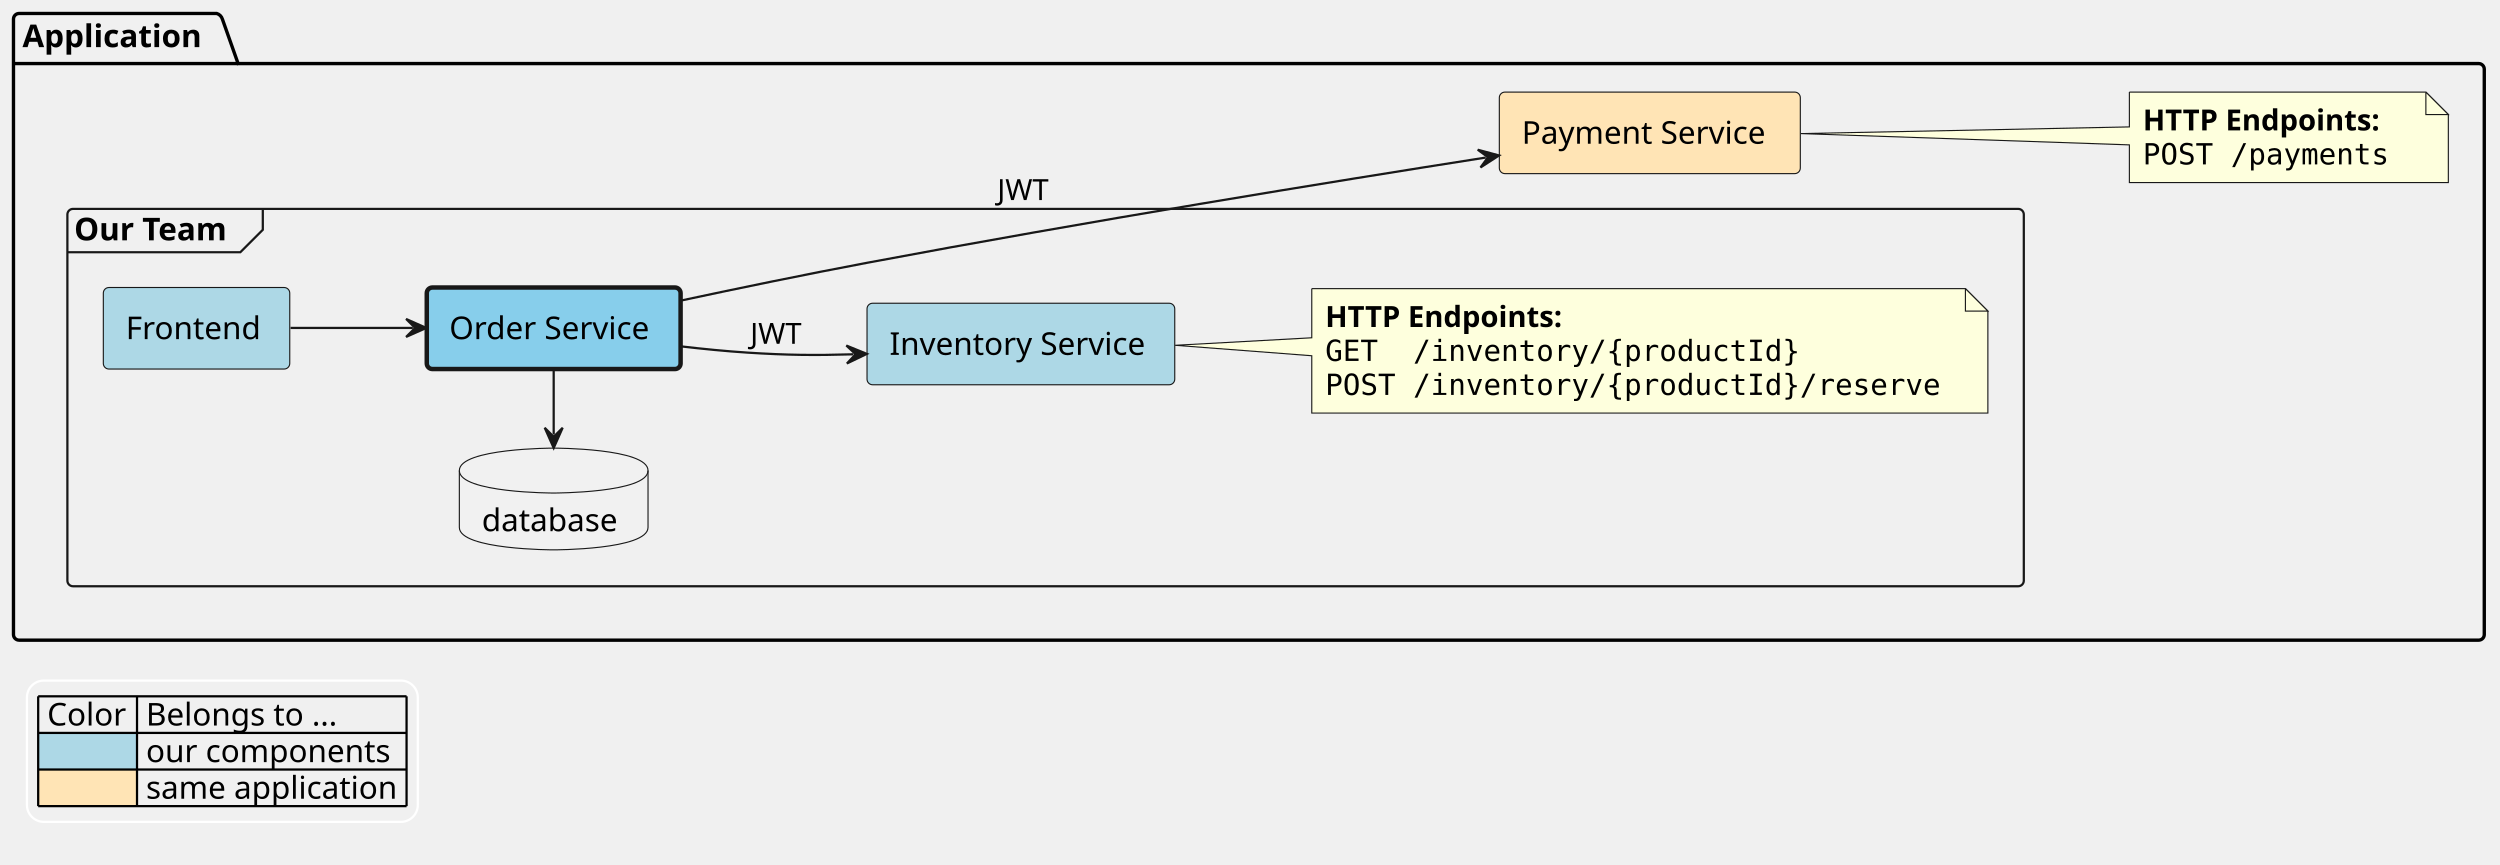
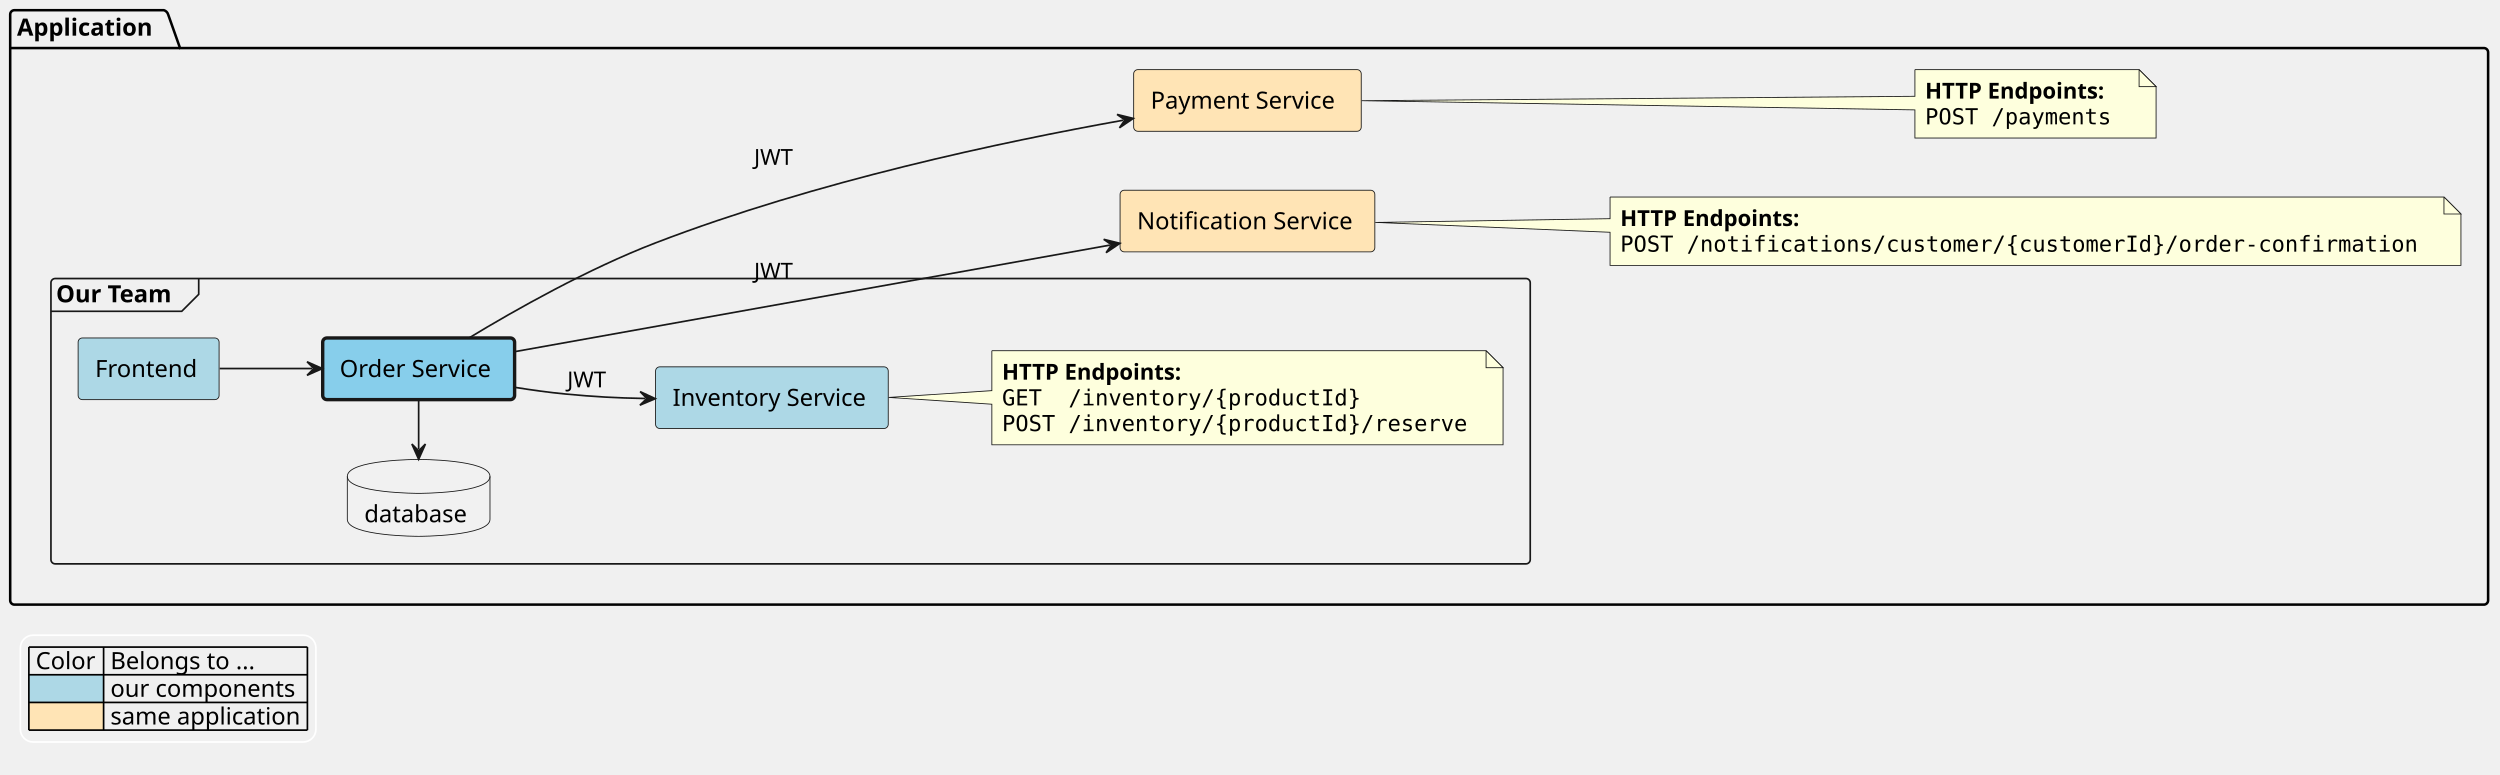
- <svg xmlns="http://www.w3.org/2000/svg" contentStyleType="text/css" height="385px" preserveAspectRatio="none" style="width:1113px;height:385px;background:#FFFFFF;" version="1.1" viewBox="0 0 1113 385" width="1113px" zoomAndPan="magnify">
+ <svg xmlns="http://www.w3.org/2000/svg" contentStyleType="text/css" height="456px" preserveAspectRatio="none" style="width:1472px;height:456px;background:#FFFFFF;" version="1.1" viewBox="0 0 1472 456" width="1472px" zoomAndPan="magnify">
  <defs />
  <g>
    <g id="cluster_Application">
-       <path d="M8.5,6 L96.5,6 A3.75,3.75 0 0 1 99,8.5 L106,28.297 L1103.5,28.297 A2.5,2.5 0 0 1 1106,30.797 L1106,282.5 A2.5,2.5 0 0 1 1103.5,285 L8.5,285 A2.5,2.5 0 0 1 6,282.5 L6,8.5 A2.5,2.5 0 0 1 8.5,6 " fill="none" style="stroke:#000000;stroke-width:1.5;" />
+       <path d="M8.5,6 L96.5,6 A3.75,3.75 0 0 1 99,8.5 L106,28.297 L1462.5,28.297 A2.5,2.5 0 0 1 1465,30.797 L1465,353.5 A2.5,2.5 0 0 1 1462.5,356 L8.5,356 A2.5,2.5 0 0 1 6,353.5 L6,8.5 A2.5,2.5 0 0 1 8.5,6 " fill="none" style="stroke:#000000;stroke-width:1.5;" />
      <line style="stroke:#000000;stroke-width:1.5;" x1="6" x2="106" y1="28.297" y2="28.297" />
      <text fill="#000000" font-family="sans-serif" font-size="14" font-weight="bold" lengthAdjust="spacing" textLength="87" x="10" y="20.995">Application</text>
    </g>
    <g id="cluster_Our Team">
-       <rect fill="none" height="168" rx="2.5" ry="2.5" style="stroke:#181818;stroke-width:1.0;" width="871" x="30" y="93" />
-       <path d="M117,93 L117,102.297 L107,112.297 L30,112.297 " fill="none" style="stroke:#181818;stroke-width:1.0;" />
-       <text fill="#000000" font-family="sans-serif" font-size="14" font-weight="bold" lengthAdjust="spacing" textLength="77" x="33" y="106.995">Our Team</text>
+       <rect fill="none" height="168" rx="2.5" ry="2.5" style="stroke:#181818;stroke-width:1.0;" width="871" x="30" y="164" />
+       <path d="M117,164 L117,173.297 L107,183.297 L30,183.297 " fill="none" style="stroke:#181818;stroke-width:1.0;" />
+       <text fill="#000000" font-family="sans-serif" font-size="14" font-weight="bold" lengthAdjust="spacing" textLength="77" x="33" y="177.995">Our Team</text>
+     </g>
+     <g id="elem_application__notification_service">
+       <rect fill="#FFE4B5" height="36.297" rx="2.5" ry="2.5" style="stroke:#181818;stroke-width:0.5;" width="150" x="659.5" y="112" />
+       <text fill="#000000" font-family="sans-serif" font-size="14" lengthAdjust="spacing" textLength="130" x="669.5" y="134.995">Notification Service</text>
    </g>
    <g id="elem_application__payment_service">
      <rect fill="#FFE4B5" height="36.297" rx="2.5" ry="2.5" style="stroke:#181818;stroke-width:0.5;" width="134" x="667.5" y="41" />
      <text fill="#000000" font-family="sans-serif" font-size="14" lengthAdjust="spacing" textLength="114" x="677.5" y="63.995">Payment Service</text>
    </g>
-     <g id="elem_GMN12">
-       <path d="M948,41 L948,56.5 L801.73,59.47 L948,64.5 L948,81.266 A0,0 0 0 0 948,81.266 L1090,81.266 A0,0 0 0 0 1090,81.266 L1090,51 L1080,41 L948,41 A0,0 0 0 0 948,41 " fill="#FEFFDD" style="stroke:#181818;stroke-width:0.5;" />
-       <path d="M1080,41 L1080,51 L1090,51 L1080,41 " fill="#FEFFDD" style="stroke:#181818;stroke-width:0.5;" />
-       <text fill="#000000" font-family="sans-serif" font-size="13" font-weight="bold" lengthAdjust="spacing" textLength="121" x="954" y="58.067">HTTP Endpoints:</text>
-       <text fill="#000000" font-family="monospace" font-size="13" lengthAdjust="spacing" textLength="112" x="954" y="73.2">POST /payments</text>
+     <g id="elem_GMN13">
+       <path d="M948,116 L948,128.76 L809.73,130.96 L948,136.76 L948,156.266 A0,0 0 0 0 948,156.266 L1449,156.266 A0,0 0 0 0 1449,156.266 L1449,126 L1439,116 L948,116 A0,0 0 0 0 948,116 " fill="#FEFFDD" style="stroke:#181818;stroke-width:0.5;" />
+       <path d="M1439,116 L1439,126 L1449,126 L1439,116 " fill="#FEFFDD" style="stroke:#181818;stroke-width:0.5;" />
+       <text fill="#000000" font-family="sans-serif" font-size="13" font-weight="bold" lengthAdjust="spacing" textLength="121" x="954" y="133.067">HTTP Endpoints:</text>
+       <text fill="#000000" font-family="monospace" font-size="13" lengthAdjust="spacing" textLength="480" x="954" y="148.2">POST /notifications/customer/{customerId}/order-confirmation</text>
+     </g>
+     <g id="elem_GMN16">
+       <path d="M1127.5,41 L1127.5,56.7 L801.69,59.29 L1127.5,64.7 L1127.5,81.266 A0,0 0 0 0 1127.5,81.266 L1269.5,81.266 A0,0 0 0 0 1269.5,81.266 L1269.5,51 L1259.5,41 L1127.5,41 A0,0 0 0 0 1127.5,41 " fill="#FEFFDD" style="stroke:#181818;stroke-width:0.5;" />
+       <path d="M1259.5,41 L1259.5,51 L1269.5,51 L1259.5,41 " fill="#FEFFDD" style="stroke:#181818;stroke-width:0.5;" />
+       <text fill="#000000" font-family="sans-serif" font-size="13" font-weight="bold" lengthAdjust="spacing" textLength="121" x="1133.5" y="58.067">HTTP Endpoints:</text>
+       <text fill="#000000" font-family="monospace" font-size="13" lengthAdjust="spacing" textLength="112" x="1133.5" y="73.2">POST /payments</text>
    </g>
    <g id="elem_application__team__frontend">
-       <rect fill="#ADD8E6" height="36.297" rx="2.5" ry="2.5" style="stroke:#181818;stroke-width:0.5;" width="83" x="46" y="128" />
-       <text fill="#000000" font-family="sans-serif" font-size="14" lengthAdjust="spacing" textLength="63" x="56" y="150.995">Frontend</text>
+       <rect fill="#ADD8E6" height="36.297" rx="2.5" ry="2.5" style="stroke:#181818;stroke-width:0.5;" width="83" x="46" y="199" />
+       <text fill="#000000" font-family="sans-serif" font-size="14" lengthAdjust="spacing" textLength="63" x="56" y="221.995">Frontend</text>
    </g>
    <g id="elem_application__team__order_service">
-       <rect fill="#87CEEB" height="36.297" rx="2.5" ry="2.5" style="stroke:#181818;stroke-width:2.0;" width="113" x="190" y="128" />
-       <text fill="#000000" font-family="sans-serif" font-size="14" lengthAdjust="spacing" textLength="93" x="200" y="150.995">Order Service</text>
+       <rect fill="#87CEEB" height="36.297" rx="2.5" ry="2.5" style="stroke:#181818;stroke-width:2.0;" width="113" x="190" y="199" />
+       <text fill="#000000" font-family="sans-serif" font-size="14" lengthAdjust="spacing" textLength="93" x="200" y="221.995">Order Service</text>
    </g>
    <g id="elem_application__team__order_database">
-       <path d="M204.5,209.5 C204.5,199.5 246.5,199.5 246.5,199.5 C246.5,199.5 288.5,199.5 288.5,209.5 L288.5,234.797 C288.5,244.797 246.5,244.797 246.5,244.797 C246.5,244.797 204.5,244.797 204.5,234.797 L204.5,209.5 " fill="#F1F1F1" style="stroke:#181818;stroke-width:0.5;" />
-       <path d="M204.5,209.5 C204.5,219.5 246.5,219.5 246.5,219.5 C246.5,219.5 288.5,219.5 288.5,209.5 " fill="none" style="stroke:#181818;stroke-width:0.5;" />
-       <text fill="#000000" font-family="sans-serif" font-size="14" lengthAdjust="spacing" textLength="64" x="214.5" y="236.495">database</text>
+       <path d="M204.5,280.5 C204.5,270.5 246.5,270.5 246.5,270.5 C246.5,270.5 288.5,270.5 288.5,280.5 L288.5,305.797 C288.5,315.797 246.5,315.797 246.5,315.797 C246.5,315.797 204.5,315.797 204.5,305.797 L204.5,280.5 " fill="#F1F1F1" style="stroke:#181818;stroke-width:0.5;" />
+       <path d="M204.5,280.5 C204.5,290.5 246.5,290.5 246.5,290.5 C246.5,290.5 288.5,290.5 288.5,280.5 " fill="none" style="stroke:#181818;stroke-width:0.5;" />
+       <text fill="#000000" font-family="sans-serif" font-size="14" lengthAdjust="spacing" textLength="64" x="214.5" y="307.495">database</text>
    </g>
    <g id="elem_application__team__inventory_service">
-       <rect fill="#ADD8E6" height="36.297" rx="2.5" ry="2.5" style="stroke:#181818;stroke-width:0.5;" width="137" x="386" y="135" />
-       <text fill="#000000" font-family="sans-serif" font-size="14" lengthAdjust="spacing" textLength="117" x="396" y="157.995">Inventory Service</text>
+       <rect fill="#ADD8E6" height="36.297" rx="2.5" ry="2.5" style="stroke:#181818;stroke-width:0.5;" width="137" x="386" y="216" />
+       <text fill="#000000" font-family="sans-serif" font-size="14" lengthAdjust="spacing" textLength="117" x="396" y="238.995">Inventory Service</text>
    </g>
    <g id="elem_GMN8">
-       <path d="M584,128.5 L584,150.38 L523.15,153.73 L584,158.38 L584,183.898 A0,0 0 0 0 584,183.898 L885,183.898 A0,0 0 0 0 885,183.898 L885,138.5 L875,128.5 L584,128.5 A0,0 0 0 0 584,128.5 " fill="#FEFFDD" style="stroke:#181818;stroke-width:0.5;" />
-       <path d="M875,128.5 L875,138.5 L885,138.5 L875,128.5 " fill="#FEFFDD" style="stroke:#181818;stroke-width:0.5;" />
-       <text fill="#000000" font-family="sans-serif" font-size="13" font-weight="bold" lengthAdjust="spacing" textLength="121" x="590" y="145.567">HTTP Endpoints:</text>
-       <text fill="#000000" font-family="monospace" font-size="13" lengthAdjust="spacing" textLength="216" x="590" y="160.7">GET  /inventory/{productId}</text>
-       <text fill="#000000" font-family="monospace" font-size="13" lengthAdjust="spacing" textLength="280" x="590" y="175.833">POST /inventory/{productId}/reserve</text>
+       <path d="M584,206.5 L584,230 L523.15,234 L584,238 L584,261.898 A0,0 0 0 0 584,261.898 L885,261.898 A0,0 0 0 0 885,261.898 L885,216.5 L875,206.5 L584,206.5 A0,0 0 0 0 584,206.5 " fill="#FEFFDD" style="stroke:#181818;stroke-width:0.5;" />
+       <path d="M875,206.5 L875,216.5 L885,216.5 L875,206.5 " fill="#FEFFDD" style="stroke:#181818;stroke-width:0.5;" />
+       <text fill="#000000" font-family="sans-serif" font-size="13" font-weight="bold" lengthAdjust="spacing" textLength="121" x="590" y="223.567">HTTP Endpoints:</text>
+       <text fill="#000000" font-family="monospace" font-size="13" lengthAdjust="spacing" textLength="216" x="590" y="238.7">GET  /inventory/{productId}</text>
+       <text fill="#000000" font-family="monospace" font-size="13" lengthAdjust="spacing" textLength="280" x="590" y="253.833">POST /inventory/{productId}/reserve</text>
    </g>
    <g id="link_application__team__frontend_application__team__order_service">
-       <path d="M129.34,146 C147.78,146 163.86,146 183.79,146 " fill="none" id="application__team__frontend-to-application__team__order_service" style="stroke:#181818;stroke-width:1.0;" />
-       <polygon fill="#181818" points="189.79,146,180.79,142,184.79,146,180.79,150,189.79,146" style="stroke:#181818;stroke-width:1.0;" />
+       <path d="M129.34,217 C147.78,217 163.86,217 183.79,217 " fill="none" id="application__team__frontend-to-application__team__order_service" style="stroke:#181818;stroke-width:1.0;" />
+       <polygon fill="#181818" points="189.79,217,180.79,213,184.79,217,180.79,221,189.79,217" style="stroke:#181818;stroke-width:1.0;" />
    </g>
    <g id="link_application__team__order_database_application__team__order_service">
-       <path d="M246.5,193.44 C246.5,181.75 246.5,176.06 246.5,164.37 " fill="none" id="application__team__order_database-backto-application__team__order_service" style="stroke:#181818;stroke-width:1.0;" />
-       <polygon fill="#181818" points="246.5,199.44,250.5,190.44,246.5,194.44,242.5,190.44,246.5,199.44" style="stroke:#181818;stroke-width:1.0;" />
+       <path d="M246.5,264.44 C246.5,252.75 246.5,247.06 246.5,235.37 " fill="none" id="application__team__order_database-backto-application__team__order_service" style="stroke:#181818;stroke-width:1.0;" />
+       <polygon fill="#181818" points="246.5,270.44,250.5,261.44,246.5,265.44,242.5,261.44,246.5,270.44" style="stroke:#181818;stroke-width:1.0;" />
+     </g>
+     <g id="link_application__team__order_service_application__notification_service">
+       <path d="M303.25,207.02 C391.01,191.31 555.554,161.857 653.514,144.317 " fill="none" id="application__team__order_service-to-application__notification_service" style="stroke:#181818;stroke-width:1.0;" />
+       <polygon fill="#181818" points="659.42,143.26,649.856,140.909,654.498,144.141,651.266,148.784,659.42,143.26" style="stroke:#181818;stroke-width:1.0;" />
+       <text fill="#000000" font-family="sans-serif" font-size="13" lengthAdjust="spacing" textLength="21" x="444" y="164.067">JWT</text>
    </g>
    <g id="link_application__team__order_service_application__team__inventory_service">
-       <path d="M303.05,154.19 C313,155.36 323.29,156.38 333,157 C350.13,158.1 362.653,158.264 379.913,157.734 " fill="none" id="application__team__order_service-to-application__team__inventory_service" style="stroke:#181818;stroke-width:1.0;" />
-       <polygon fill="#181818" points="385.91,157.55,376.791,153.828,380.912,157.703,377.037,161.824,385.91,157.55" style="stroke:#181818;stroke-width:1.0;" />
-       <text fill="#000000" font-family="sans-serif" font-size="13" lengthAdjust="spacing" textLength="21" x="334" y="153.067">JWT</text>
+       <path d="M303.44,228.11 C313.25,229.69 323.4,231.08 333,232 C350.08,233.63 362.581,234.309 379.841,234.629 " fill="none" id="application__team__order_service-to-application__team__inventory_service" style="stroke:#181818;stroke-width:1.0;" />
+       <polygon fill="#181818" points="385.84,234.74,376.916,230.574,380.841,234.647,376.767,238.572,385.84,234.74" style="stroke:#181818;stroke-width:1.0;" />
+       <text fill="#000000" font-family="sans-serif" font-size="13" lengthAdjust="spacing" textLength="21" x="334" y="228.067">JWT</text>
    </g>
    <g id="link_application__team__order_service_application__payment_service">
-       <path d="M303.33,133.77 C328.54,128.38 358.72,122.13 386,117 C483.68,98.63 591.443,81.141 661.463,70.141 " fill="none" id="application__team__order_service-to-application__payment_service" style="stroke:#181818;stroke-width:1.0;" />
-       <polygon fill="#181818" points="667.39,69.21,657.878,66.655,662.451,69.986,659.12,74.558,667.39,69.21" style="stroke:#181818;stroke-width:1.0;" />
-       <text fill="#000000" font-family="sans-serif" font-size="13" lengthAdjust="spacing" textLength="21" x="444" y="89.067">JWT</text>
+       <path d="M276.22,198.93 C303.55,182.39 346.3,158.25 386,143 C480.74,106.62 590.304,83.507 661.374,70.787 " fill="none" id="application__team__order_service-to-application__payment_service" style="stroke:#181818;stroke-width:1.0;" />
+       <polygon fill="#181818" points="667.28,69.73,657.716,67.378,662.358,70.611,659.125,75.253,667.28,69.73" style="stroke:#181818;stroke-width:1.0;" />
+       <text fill="#000000" font-family="sans-serif" font-size="13" lengthAdjust="spacing" textLength="21" x="444" y="97.067">JWT</text>
    </g>
-     <rect fill="none" height="62.891" id="_legend" rx="7.5" ry="7.5" style="stroke:#FFFFFF;stroke-width:1.0;" width="174" x="12" y="303" />
-     <text fill="#000000" font-family="sans-serif" font-size="14" lengthAdjust="spacing" textLength="36" x="21" y="322.995">Color</text>
-     <text fill="#000000" font-family="sans-serif" font-size="14" lengthAdjust="spacing" textLength="91" x="65" y="322.995">Belongs to ...</text>
-     <rect fill="#ADD8E6" height="16.297" style="stroke:none;stroke-width:1.0;" width="44" x="17" y="326.297" />
-     <text fill="#000000" font-family="sans-serif" font-size="14" lengthAdjust="spacing" textLength="4" x="17" y="339.292"> </text>
-     <text fill="#000000" font-family="sans-serif" font-size="14" lengthAdjust="spacing" textLength="115" x="65" y="339.292">our components</text>
-     <rect fill="#FFE4B5" height="16.297" style="stroke:none;stroke-width:1.0;" width="44" x="17" y="342.594" />
-     <text fill="#000000" font-family="sans-serif" font-size="14" lengthAdjust="spacing" textLength="4" x="17" y="355.589"> </text>
-     <text fill="#000000" font-family="sans-serif" font-size="14" lengthAdjust="spacing" textLength="116" x="65" y="355.589">same application</text>
-     <line style="stroke:#000000;stroke-width:1.0;" x1="17" x2="181" y1="310" y2="310" />
-     <line style="stroke:#000000;stroke-width:1.0;" x1="17" x2="181" y1="326.297" y2="326.297" />
-     <line style="stroke:#000000;stroke-width:1.0;" x1="17" x2="181" y1="342.594" y2="342.594" />
-     <line style="stroke:#000000;stroke-width:1.0;" x1="17" x2="181" y1="358.891" y2="358.891" />
-     <line style="stroke:#000000;stroke-width:1.0;" x1="17" x2="17" y1="310" y2="358.891" />
-     <line style="stroke:#000000;stroke-width:1.0;" x1="61" x2="61" y1="310" y2="358.891" />
-     <line style="stroke:#000000;stroke-width:1.0;" x1="181" x2="181" y1="310" y2="358.891" />
+     <rect fill="none" height="62.891" id="_legend" rx="7.5" ry="7.5" style="stroke:#FFFFFF;stroke-width:1.0;" width="174" x="12" y="374" />
+     <text fill="#000000" font-family="sans-serif" font-size="14" lengthAdjust="spacing" textLength="36" x="21" y="393.995">Color</text>
+     <text fill="#000000" font-family="sans-serif" font-size="14" lengthAdjust="spacing" textLength="91" x="65" y="393.995">Belongs to ...</text>
+     <rect fill="#ADD8E6" height="16.297" style="stroke:none;stroke-width:1.0;" width="44" x="17" y="397.297" />
+     <text fill="#000000" font-family="sans-serif" font-size="14" lengthAdjust="spacing" textLength="4" x="17" y="410.292"> </text>
+     <text fill="#000000" font-family="sans-serif" font-size="14" lengthAdjust="spacing" textLength="115" x="65" y="410.292">our components</text>
+     <rect fill="#FFE4B5" height="16.297" style="stroke:none;stroke-width:1.0;" width="44" x="17" y="413.594" />
+     <text fill="#000000" font-family="sans-serif" font-size="14" lengthAdjust="spacing" textLength="4" x="17" y="426.589"> </text>
+     <text fill="#000000" font-family="sans-serif" font-size="14" lengthAdjust="spacing" textLength="116" x="65" y="426.589">same application</text>
+     <line style="stroke:#000000;stroke-width:1.0;" x1="17" x2="181" y1="381" y2="381" />
+     <line style="stroke:#000000;stroke-width:1.0;" x1="17" x2="181" y1="397.297" y2="397.297" />
+     <line style="stroke:#000000;stroke-width:1.0;" x1="17" x2="181" y1="413.594" y2="413.594" />
+     <line style="stroke:#000000;stroke-width:1.0;" x1="17" x2="181" y1="429.891" y2="429.891" />
+     <line style="stroke:#000000;stroke-width:1.0;" x1="17" x2="17" y1="381" y2="429.891" />
+     <line style="stroke:#000000;stroke-width:1.0;" x1="61" x2="61" y1="381" y2="429.891" />
+     <line style="stroke:#000000;stroke-width:1.0;" x1="181" x2="181" y1="381" y2="429.891" />
  </g>
</svg>
